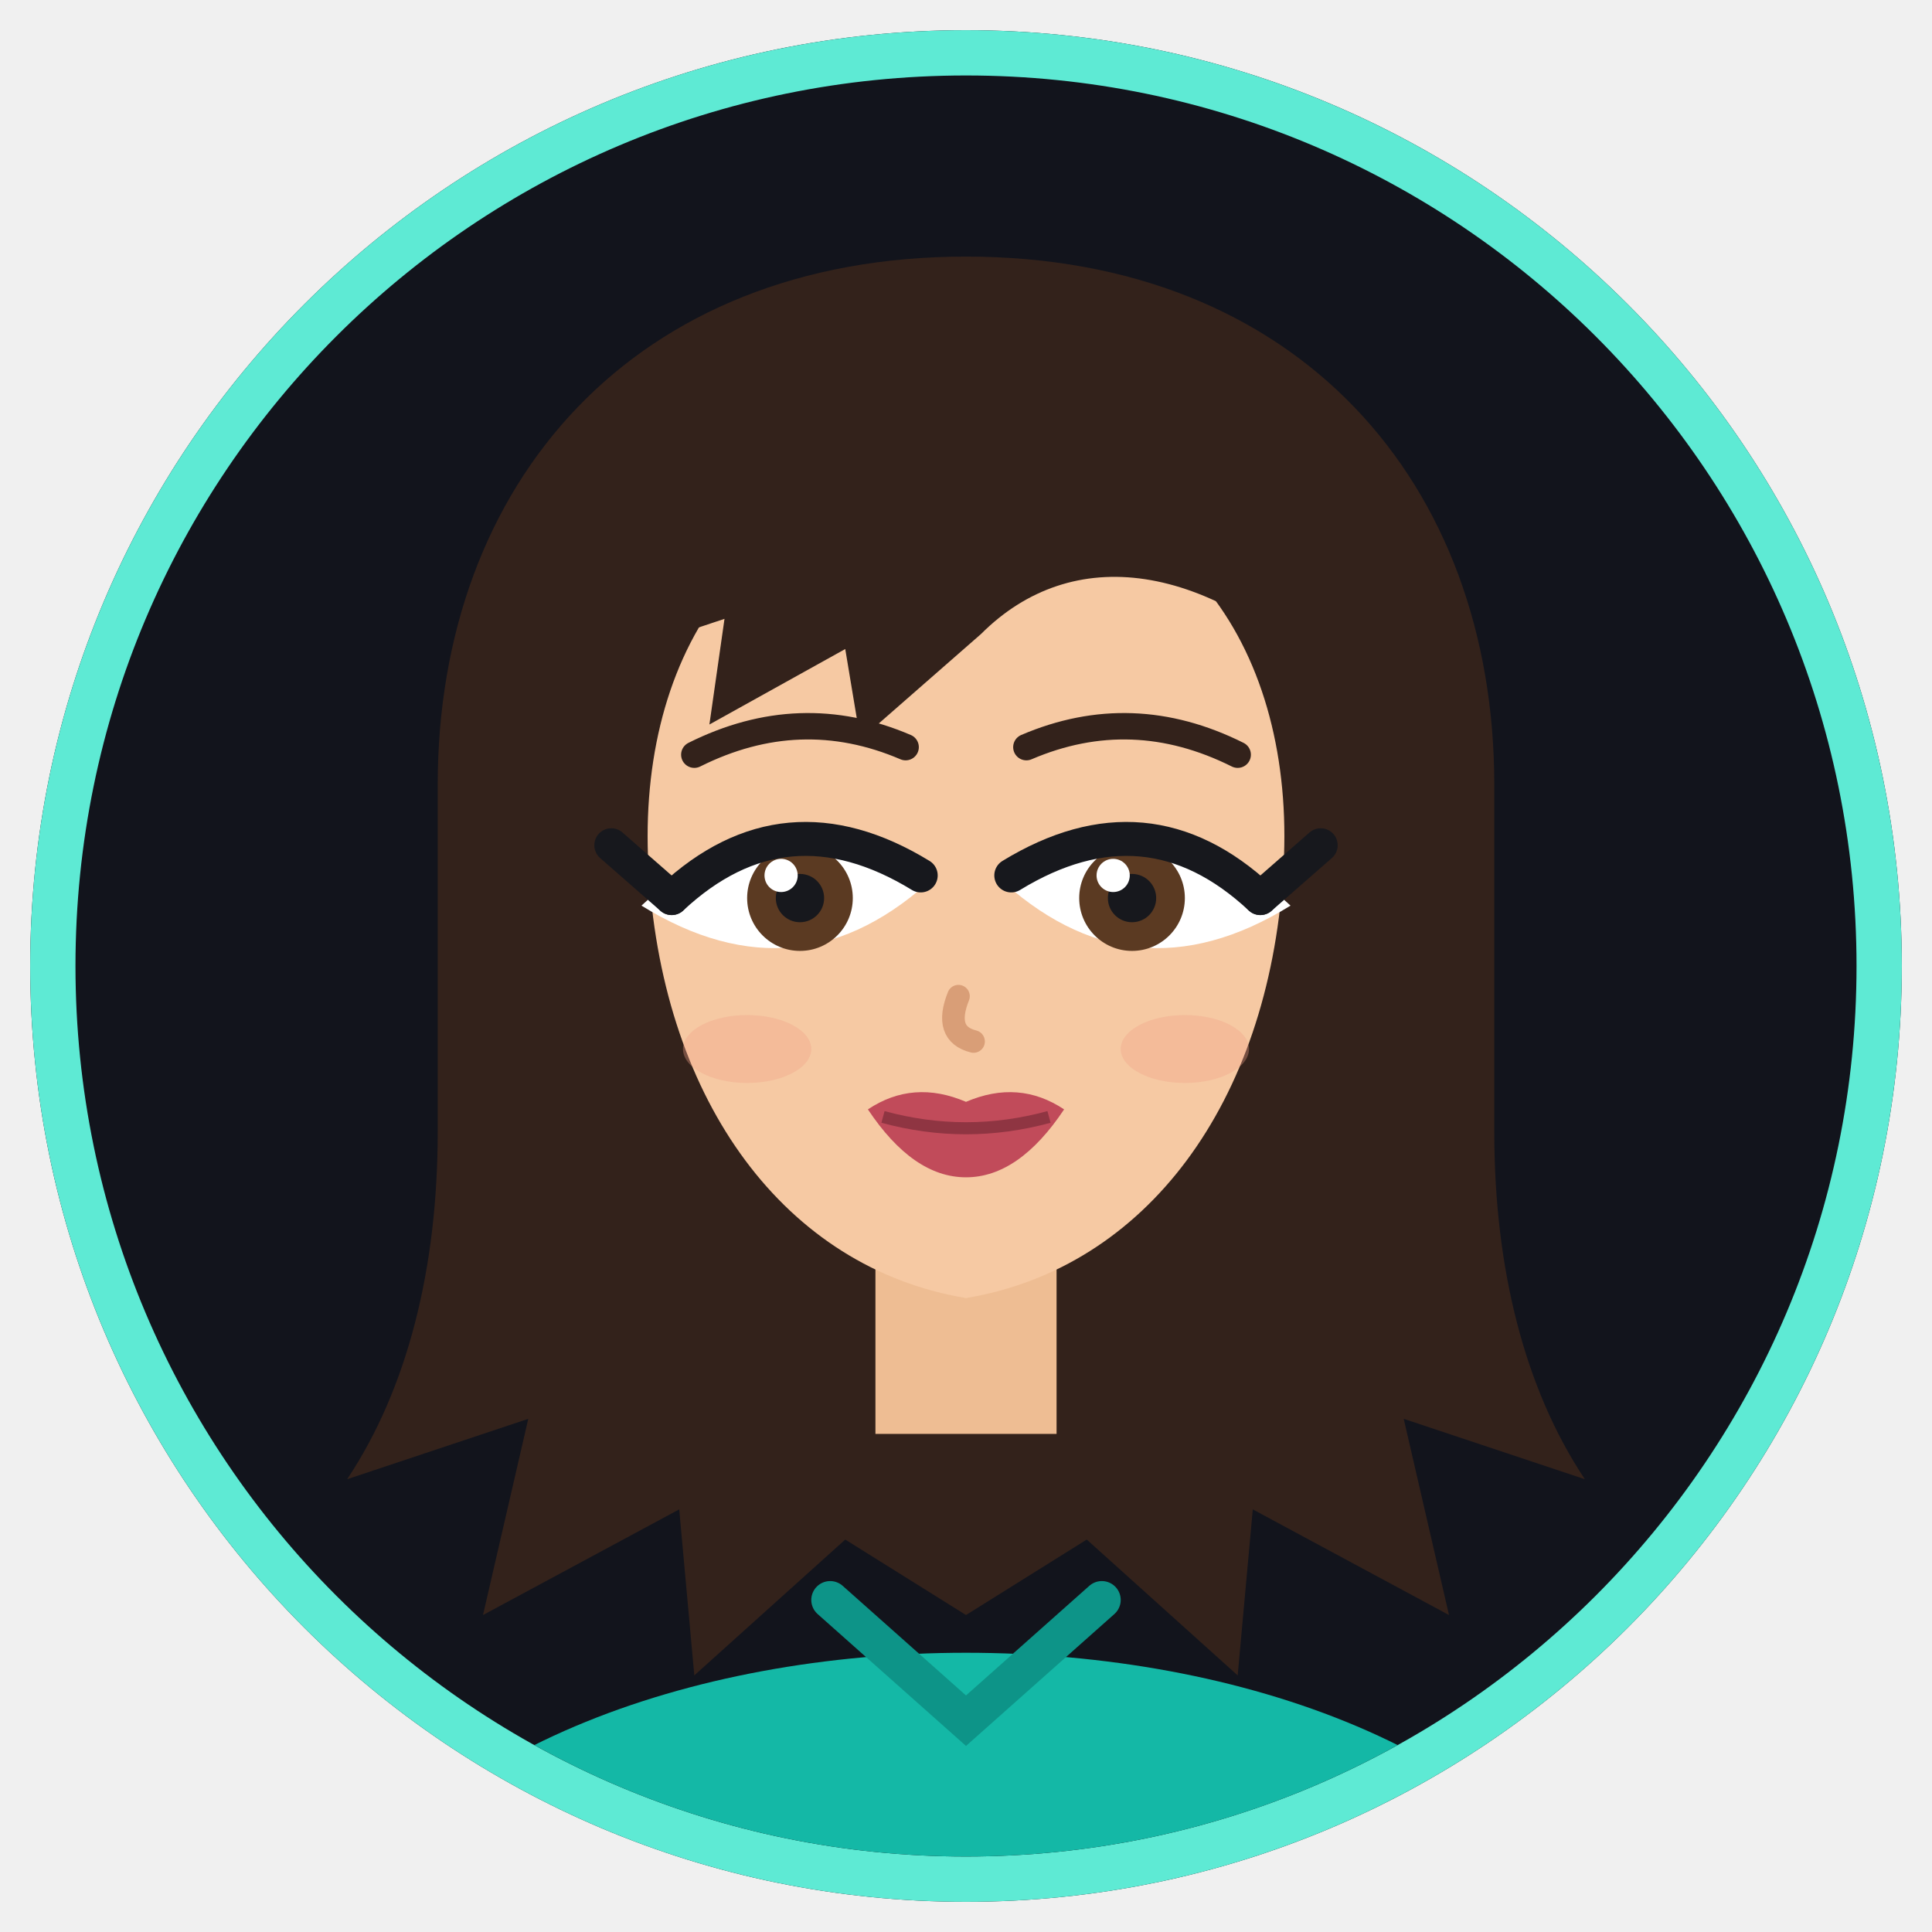
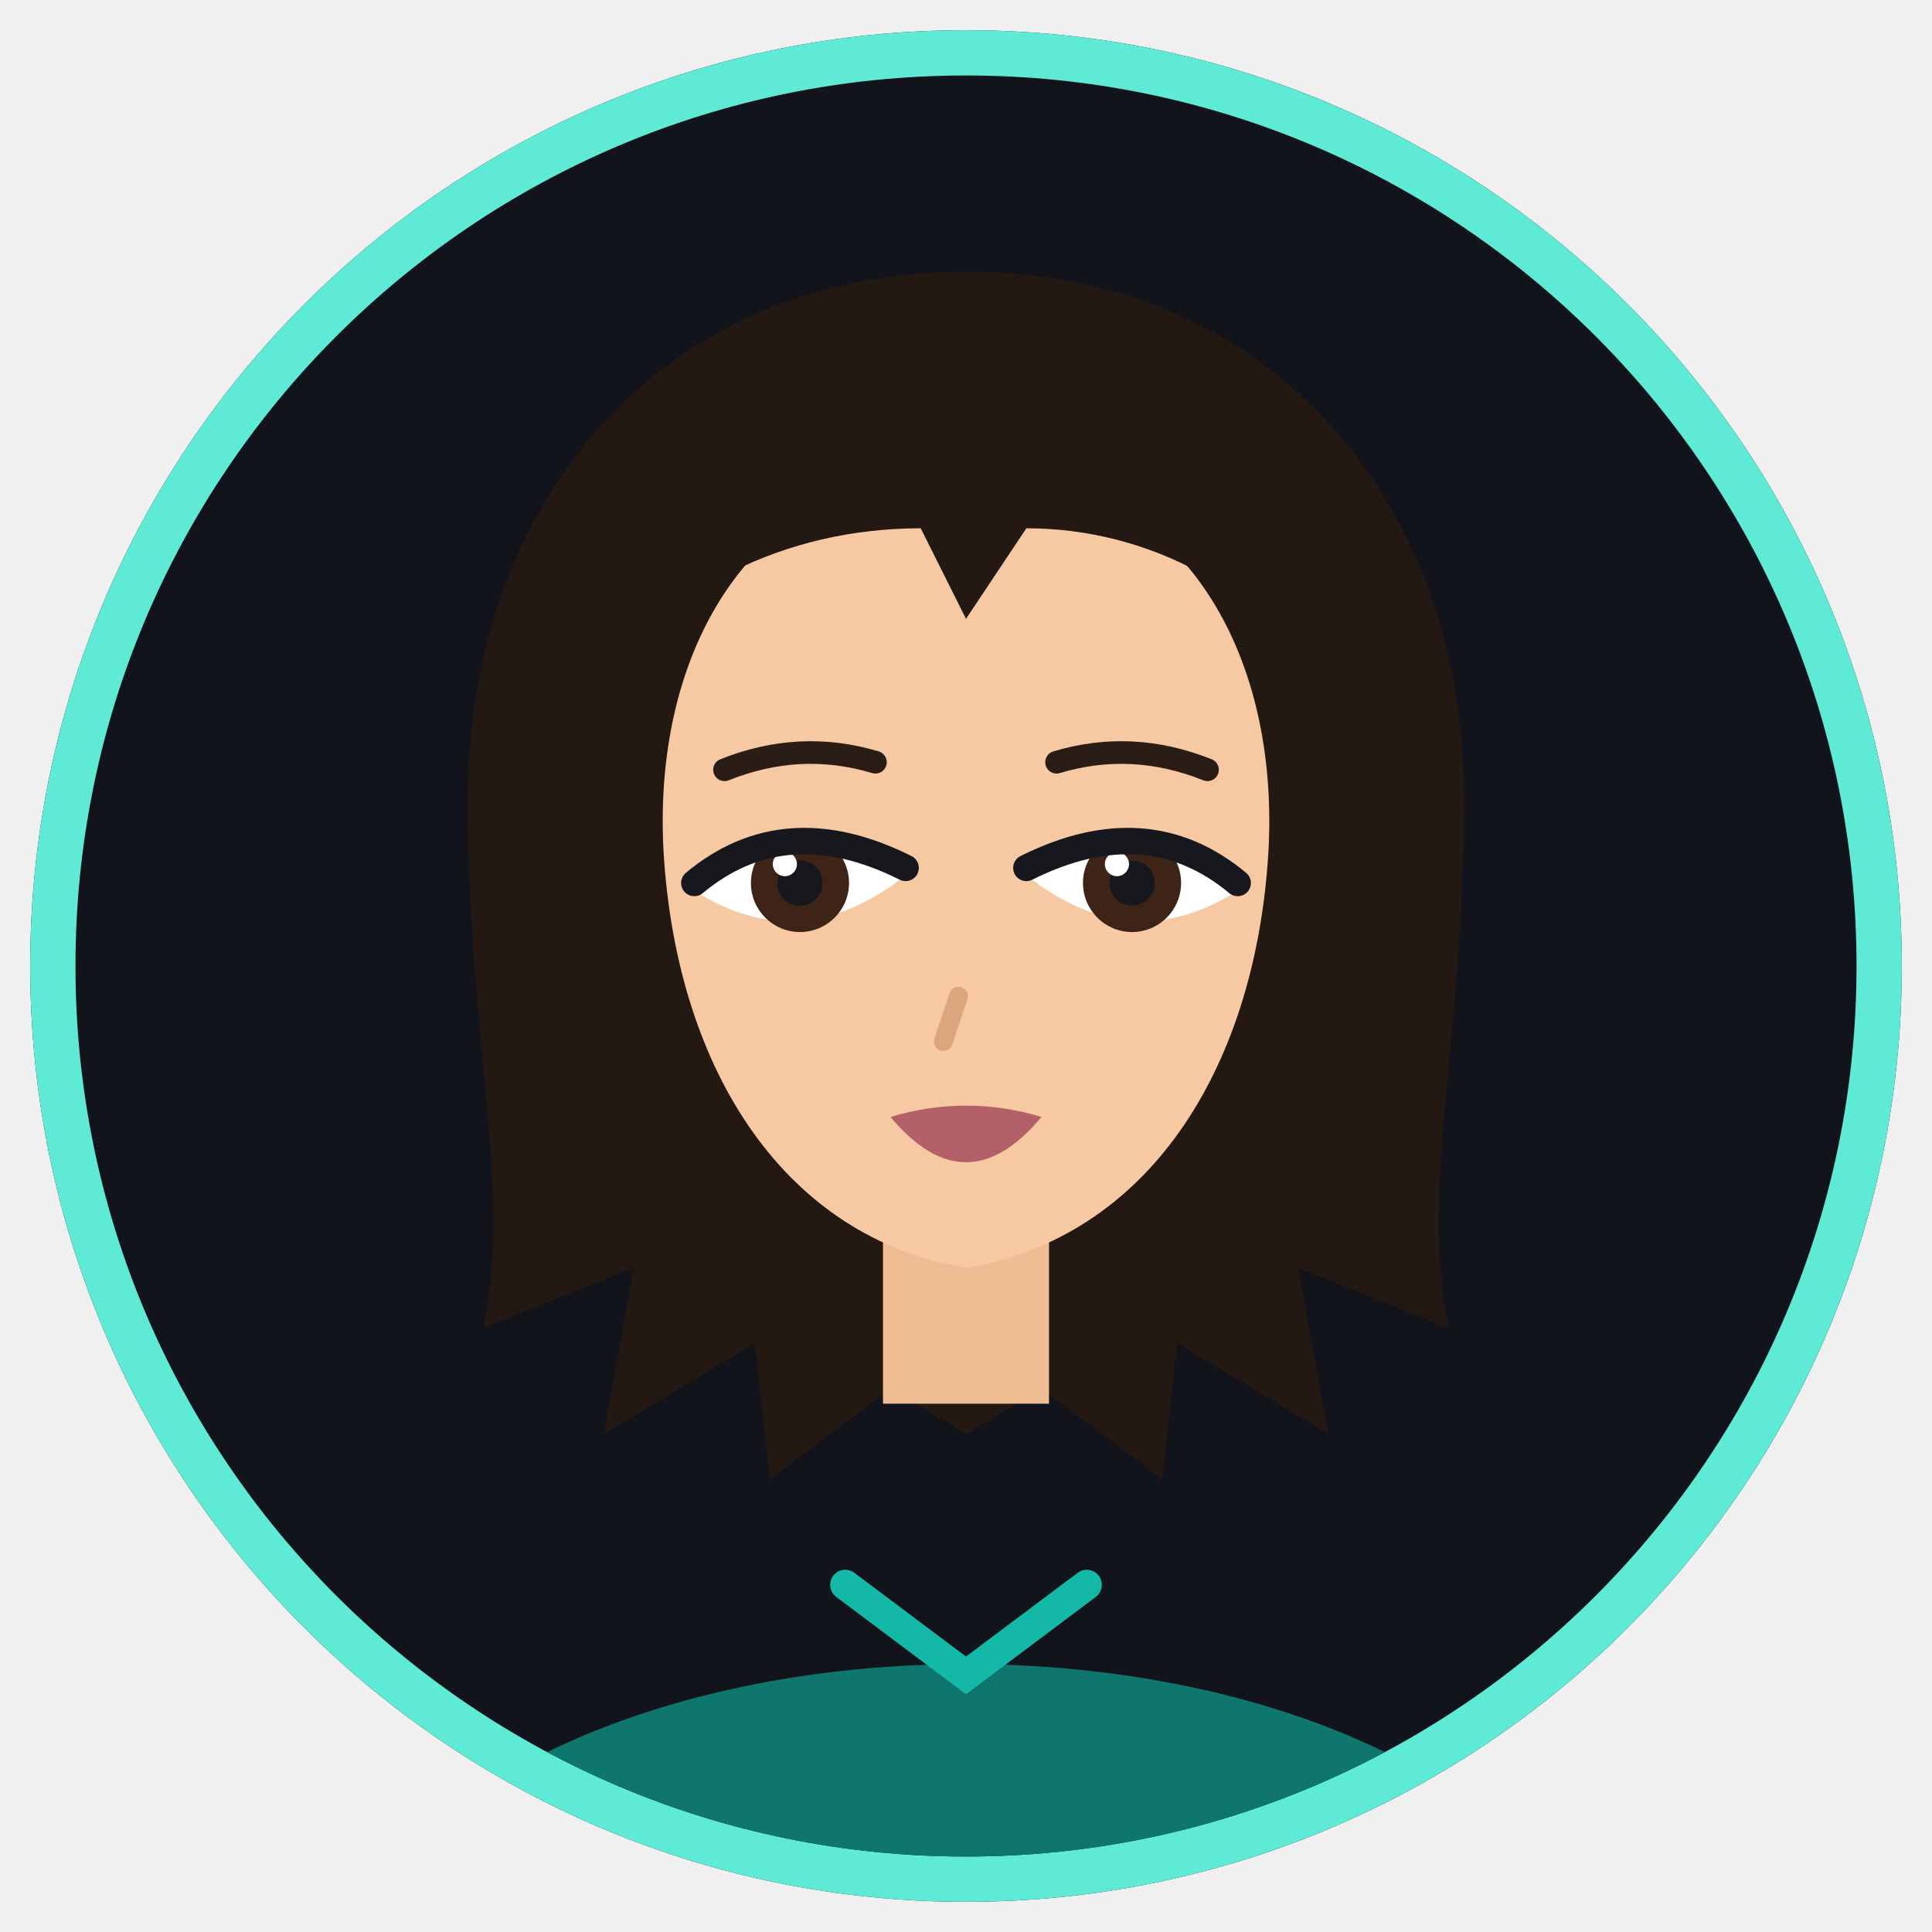
<svg xmlns="http://www.w3.org/2000/svg" viewBox="0 0 256 256" width="256" height="256" role="img" aria-label="Abby — calm, warm voice">
  <circle cx="128" cy="128" r="124" fill="#12141c" />
  <circle cx="128" cy="128" r="121" fill="none" stroke="#5eead4" stroke-width="6" />
-   <clipPath id="disc">
+   <clipPath id="discA">
    <circle cx="128" cy="128" r="118" />
  </clipPath>
-   <g clip-path="url(#disc)">
-     <path d="M128 34 C84 34 58 64 58 104 L58 150 C58 168 54 184 46 196              L70 188 L64 214 L90 200 L92 222 L112 204 L128 214 L144 204              L164 222 L166 200 L192 214 L186 188 L210 196              C202 184 198 168 198 150 L198 104 C198 64 172 34 128 34 Z" fill="#33221b" />
-     <rect x="116" y="164" width="24" height="26" fill="#eebd93" />
-     <path d="M42 258 C68 206 188 206 214 258 Z" fill="#14b8a6" />
-     <path d="M110 212 L128 228 L146 212" fill="none" stroke="#0d9488" stroke-width="5" stroke-linecap="round" />
-     <path d="M128 64 C158 64 172 88 170 116 C168 146 152 168 128 172              C104 168 88 146 86 116 C84 88 98 64 128 64 Z" fill="#f6c9a3" />
-     <path d="M128 42 C100 42 82 58 78 88 L96 82 L94 96 L112 86 L114 98 L130 84              C142 72 160 74 178 92 C176 60 156 42 128 42 Z" fill="#33221b" />
-     <ellipse cx="99" cy="139" rx="8.5" ry="4.5" fill="#f0a087" opacity="0.35" />
-     <ellipse cx="157" cy="139" rx="8.5" ry="4.5" fill="#f0a087" opacity="0.35" />
-     <path d="M92 100 Q106 93 120 99" fill="none" stroke="#33221b" stroke-width="3.5" stroke-linecap="round" />
-     <path d="M136 99 Q150 93 164 100" fill="none" stroke="#33221b" stroke-width="3.5" stroke-linecap="round" />
-     <path d="M85 120 Q102 104 124 116 Q106 133 85 120 Z" fill="#ffffff" />
-     <path d="M171 120 Q154 104 132 116 Q150 133 171 120 Z" fill="#ffffff" />
-     <circle cx="106" cy="119" r="7" fill="#5b3a22" />
-     <circle cx="150" cy="119" r="7" fill="#5b3a22" />
-     <circle cx="106" cy="119" r="3.2" fill="#17181d" />
-     <circle cx="150" cy="119" r="3.2" fill="#17181d" />
-     <circle cx="103.5" cy="116" r="2.2" fill="#ffffff" />
-     <circle cx="147.5" cy="116" r="2.2" fill="#ffffff" />
-     <path d="M89 119 Q104 105 122 116" fill="none" stroke="#17181d" stroke-width="4.5" stroke-linecap="round" />
-     <path d="M89 119 L81 112" fill="none" stroke="#17181d" stroke-width="4.5" stroke-linecap="round" />
-     <path d="M167 119 Q152 105 134 116" fill="none" stroke="#17181d" stroke-width="4.5" stroke-linecap="round" />
-     <path d="M167 119 L175 112" fill="none" stroke="#17181d" stroke-width="4.5" stroke-linecap="round" />
-     <path d="M127 132 q-2 5 2 6" fill="none" stroke="#d99e77" stroke-width="3" stroke-linecap="round" />
-     <path d="M115 147 Q121 143 128 146 Q135 143 141 147 Q135 156 128 156 Q121 156 115 147 Z" fill="#c14b5a" />
-     <path d="M117 148 Q128 151 139 148" fill="none" stroke="#8f3542" stroke-width="1.6" />
+   <g clip-path="url(#discA)">
+     <path d="M128 36 C88 36 62 66 62 106 C62 138 68 158 64 176              L84 168 L80 190 L100 178 L102 196 L118 184 L128 190 L138 184              L154 196 L156 178 L176 190 L172 168 L192 176              C188 158 194 138 194 106 C194 66 168 36 128 36 Z" fill="#241812" />
+     <rect x="117" y="160" width="22" height="26" fill="#eebd93" />
+     <path d="M44 258 C70 208 186 208 212 258 Z" fill="#0f766e" />
+     <path d="M112 210 L128 222 L144 210" fill="none" stroke="#14b8a6" stroke-width="4" stroke-linecap="round" />
+     <path d="M128 62 C156 62 170 86 168 114 C166 142 152 164 128 168              C104 164 90 142 88 114 C86 86 100 62 128 62 Z" fill="#f6c9a3" />
+     <path d="M78 92 C80 62 100 42 128 42 C158 42 178 62 178 94              C168 78 152 70 136 70 L128 82 L122 70              C104 70 88 78 78 92 Z" fill="#241812" />
+     <path d="M96 102 Q106 98 116 101" fill="none" stroke="#2a1d16" stroke-width="3" stroke-linecap="round" />
+     <path d="M140 101 Q150 98 160 102" fill="none" stroke="#2a1d16" stroke-width="3" stroke-linecap="round" />
+     <path d="M92 118 Q104 108 120 116 Q106 127 92 118 Z" fill="#ffffff" />
+     <path d="M164 118 Q152 108 136 116 Q150 127 164 118 Z" fill="#ffffff" />
+     <circle cx="106" cy="117" r="6.5" fill="#3d2417" />
+     <circle cx="150" cy="117" r="6.5" fill="#3d2417" />
+     <circle cx="106" cy="117" r="3" fill="#17181d" />
+     <circle cx="150" cy="117" r="3" fill="#17181d" />
+     <circle cx="104" cy="114.5" r="1.6" fill="#ffffff" />
+     <circle cx="148" cy="114.5" r="1.6" fill="#ffffff" />
+     <path d="M92 117 Q104 107 120 115" fill="none" stroke="#17181d" stroke-width="3.5" stroke-linecap="round" />
+     <path d="M164 117 Q152 107 136 115" fill="none" stroke="#17181d" stroke-width="3.5" stroke-linecap="round" />
+     <path d="M127 132 L125 138" fill="none" stroke="#dba57d" stroke-width="2.5" stroke-linecap="round" />
+     <path d="M118 148 Q128 145 138 148 Q133 154 128 154 Q123 154 118 148 Z" fill="#b3606a" />
  </g>
</svg>
